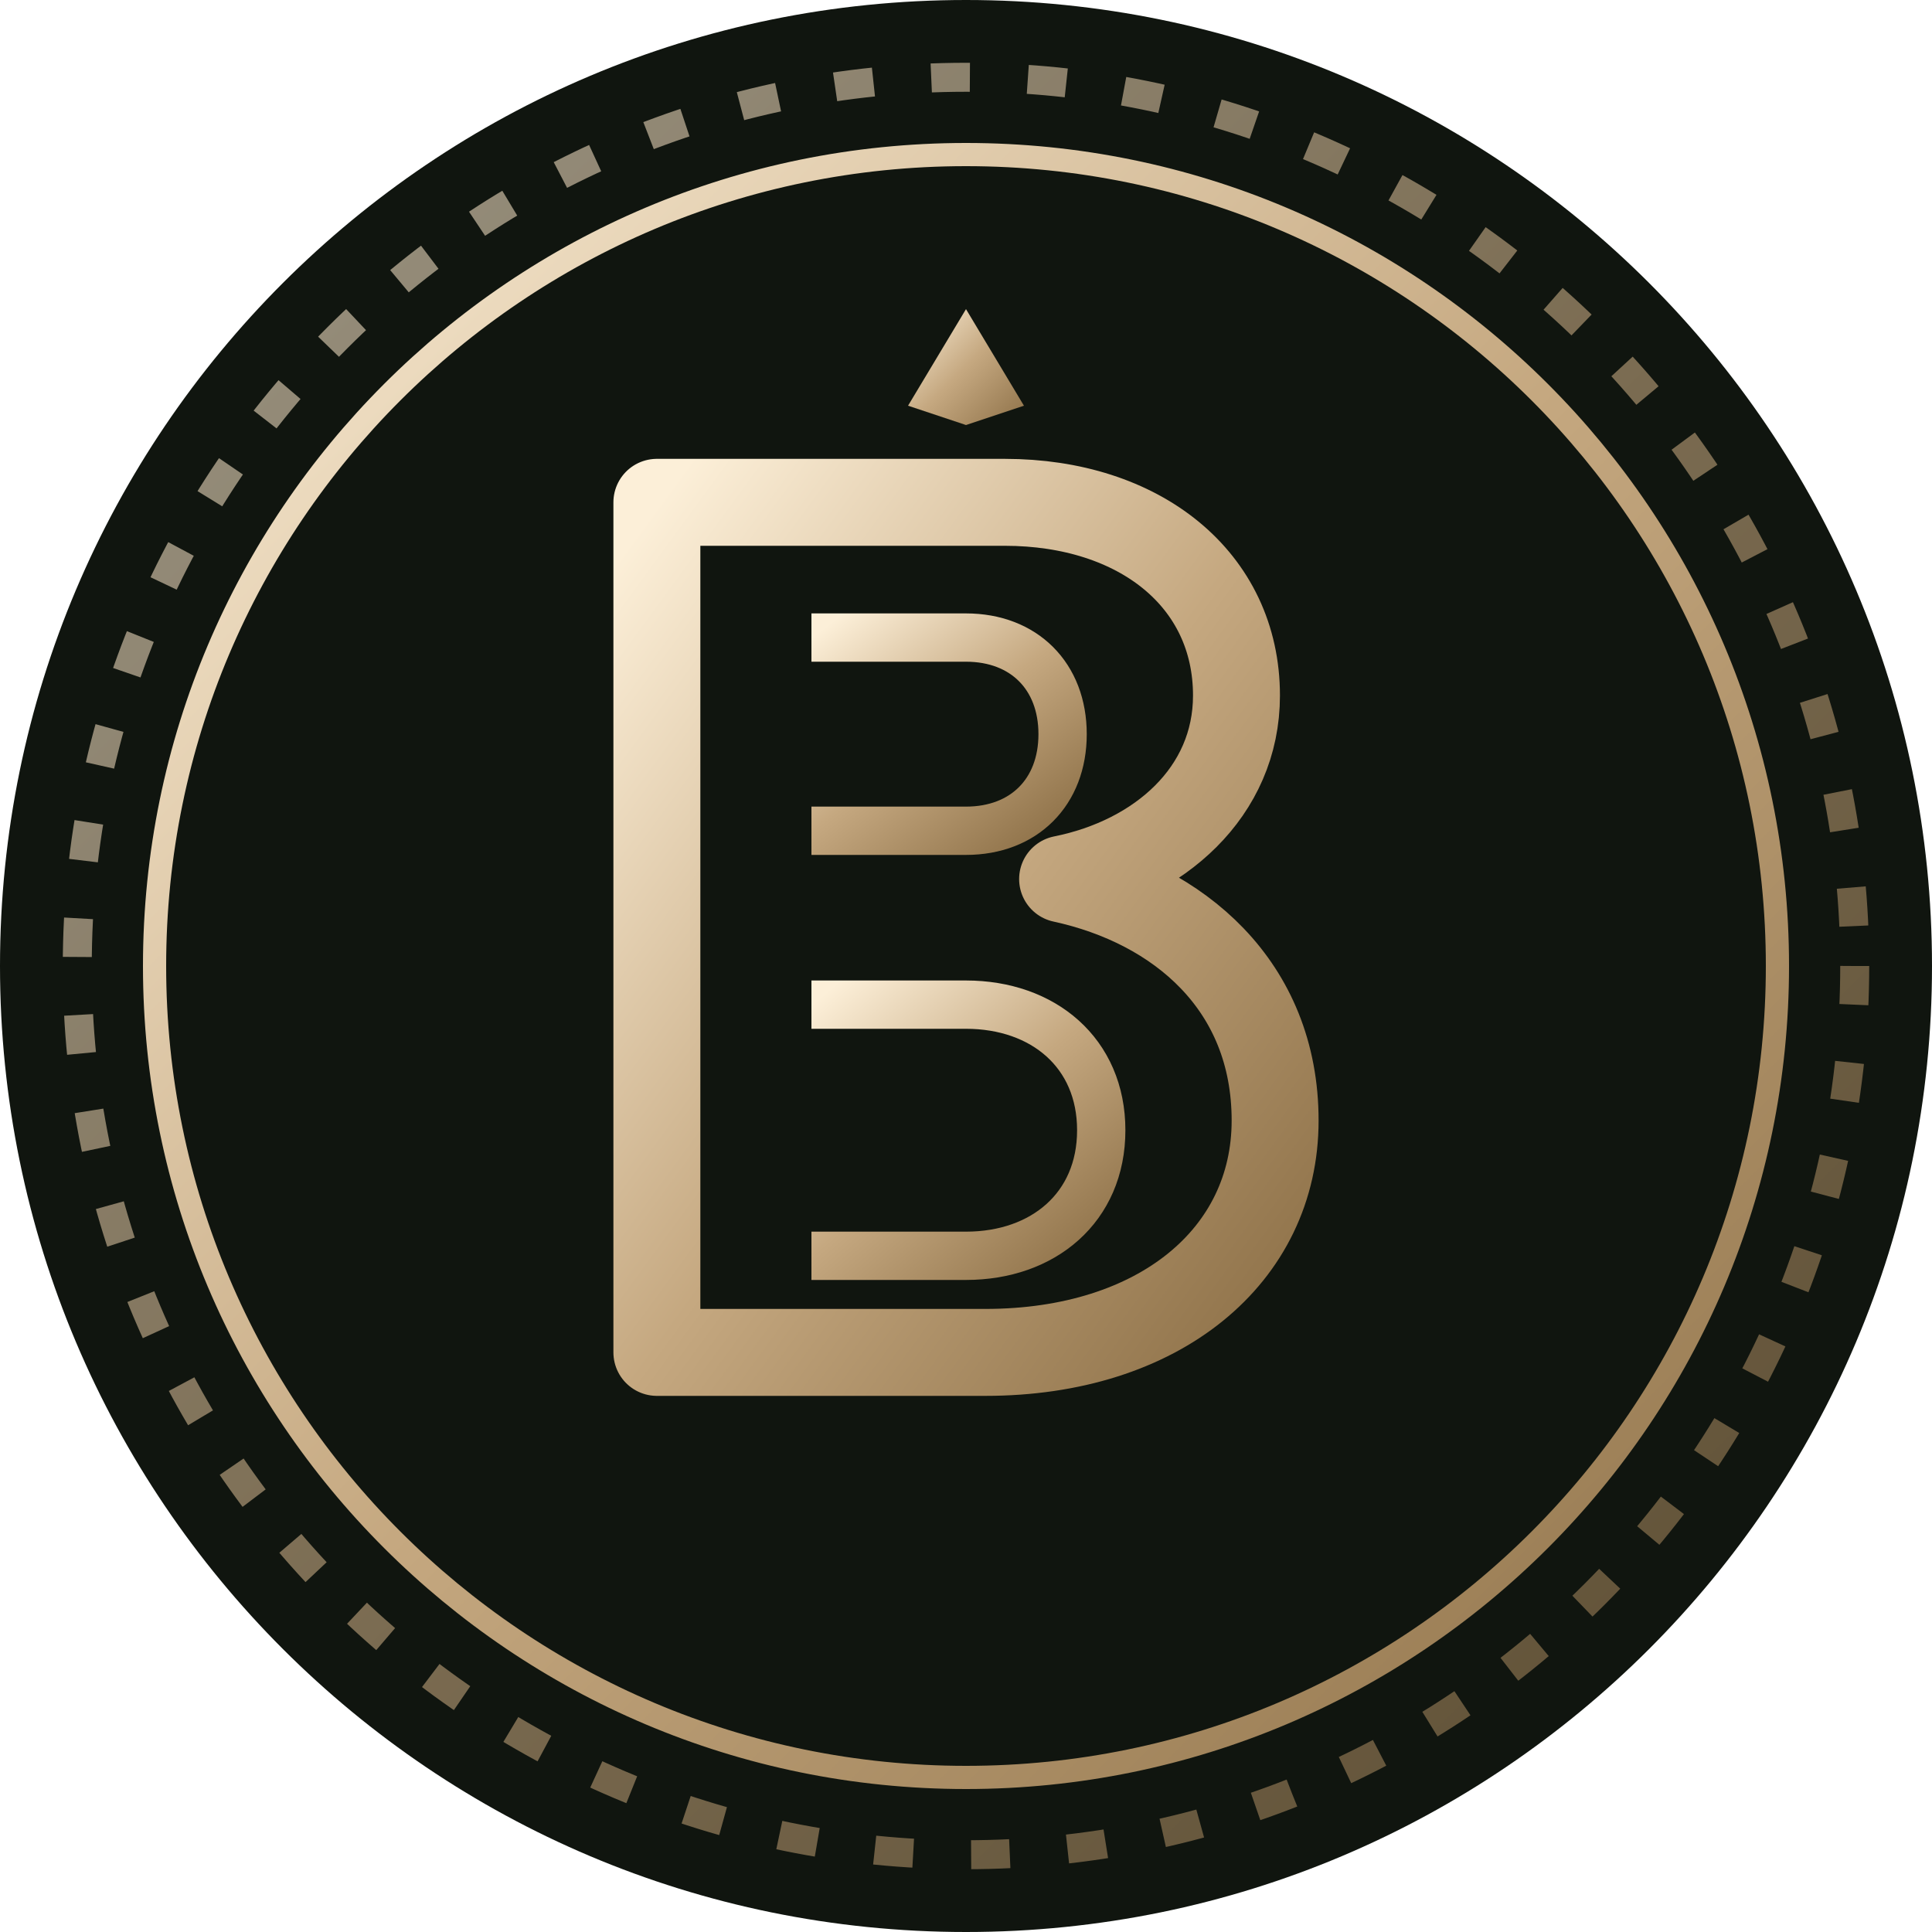
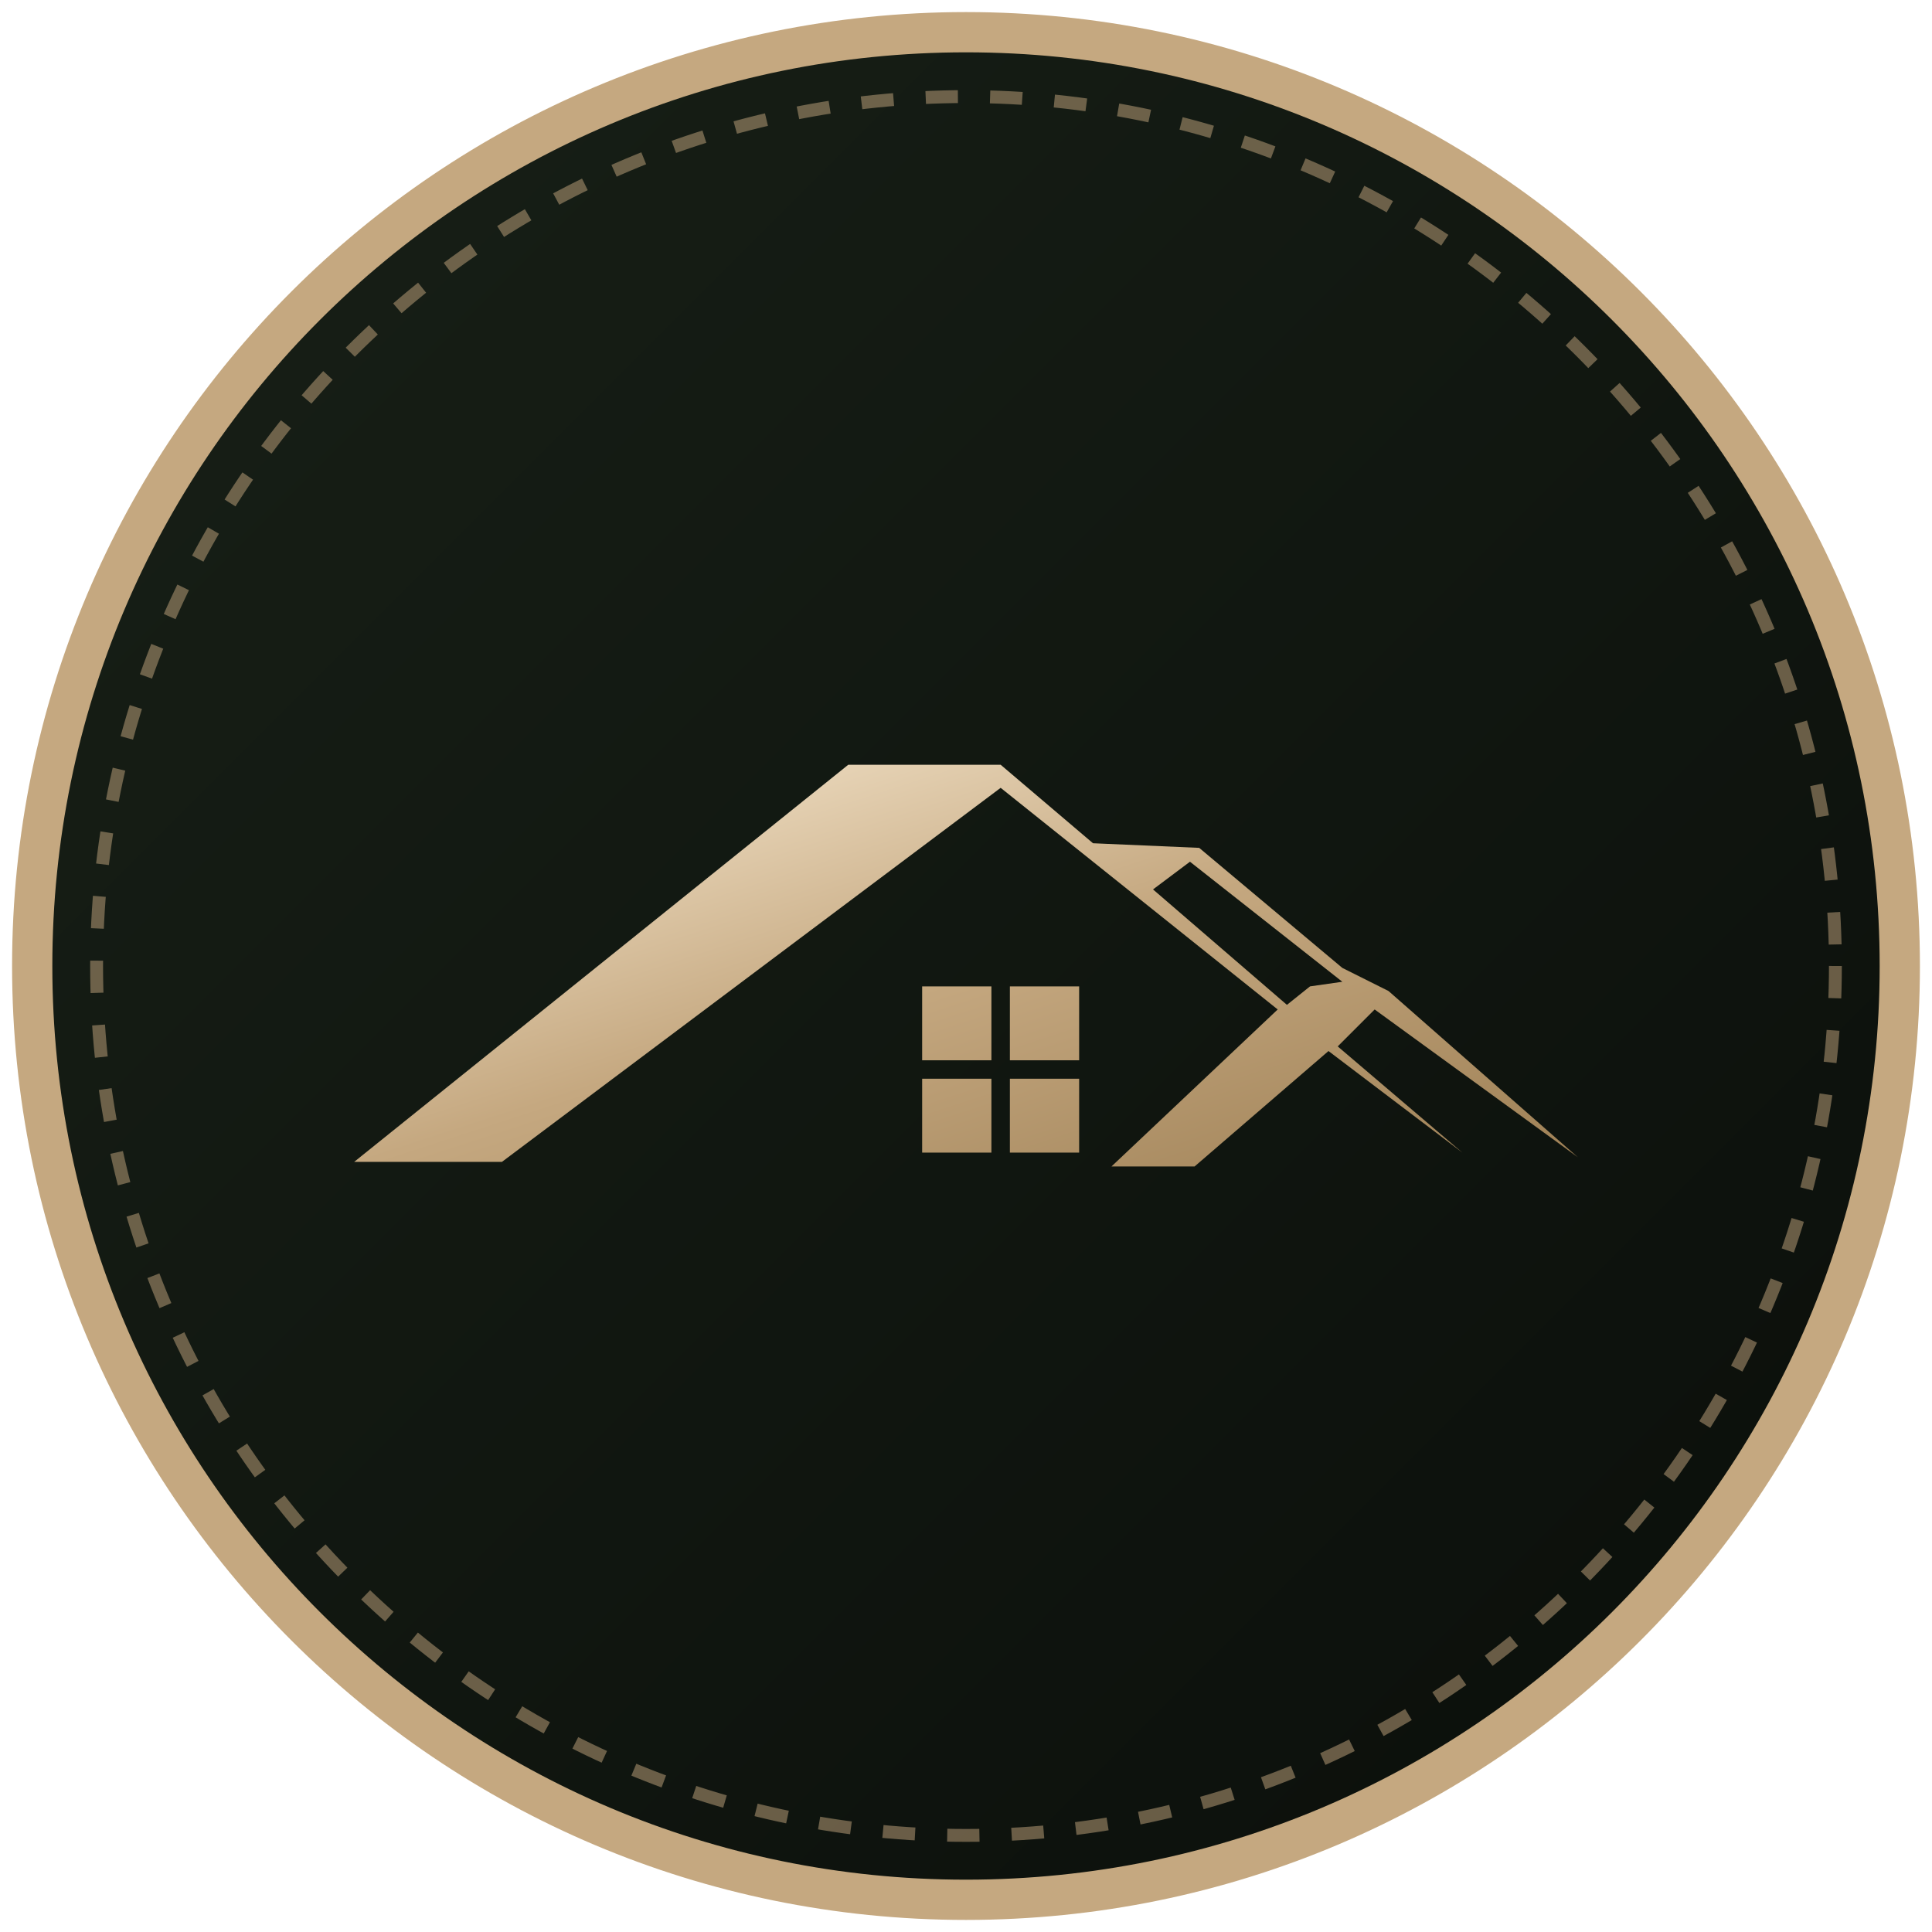
- <svg xmlns="http://www.w3.org/2000/svg" viewBox="0 0 100 100" fill="none">
+ <svg xmlns="http://www.w3.org/2000/svg" viewBox="0 0 120 120" width="120" height="120">
  <defs>
-     <linearGradient id="goldGradFav" x1="0%" y1="0%" x2="100%" y2="100%">
+     <linearGradient id="bgGrad" x1="0%" y1="0%" x2="100%" y2="100%">
+       <stop offset="0%" stop-color="#182017" />
+       <stop offset="100%" stop-color="#0A0E0A" />
+     </linearGradient>
+     <linearGradient id="goldRoof" x1="0%" y1="0%" x2="100%" y2="100%">
      <stop offset="0%" stop-color="#FCEFD8" />
      <stop offset="50%" stop-color="#C5A880" />
-       <stop offset="100%" stop-color="#8E7148" />
+       <stop offset="100%" stop-color="#9E8055" />
    </linearGradient>
  </defs>
-   <rect width="100" height="100" rx="50" fill="#10150F" />
-   <circle cx="50" cy="50" r="46" stroke="url(#goldGradFav)" stroke-width="1.5" stroke-dasharray="2 3" opacity="0.6" />
-   <circle cx="50" cy="50" r="42" stroke="url(#goldGradFav)" stroke-width="1.2" />
-   <path d="M34 26H52C59 26 64 30 64 36C64 41 60 44.5 55 45.5C61 46.8 66 51 66 58C66 65 60 70 51 70H34V26Z" stroke="url(#goldGradFav)" stroke-width="4.5" stroke-linecap="round" stroke-linejoin="round" />
-   <path d="M42 26V70" stroke="url(#goldGradFav)" stroke-width="3" />
-   <path d="M42 33H50C53 33 55 35 55 38C55 41 53 43 50 43H42" stroke="url(#goldGradFav)" stroke-width="2.5" />
-   <path d="M42 52H50C54 52 57 54.5 57 58.5C57 62.5 54 65 50 65H42" stroke="url(#goldGradFav)" stroke-width="2.5" />
-   <path d="M50 16L53 21L50 22L47 21L50 16Z" fill="url(#goldGradFav)" />
+   <circle cx="60" cy="60" r="58" fill="url(#bgGrad)" stroke="#C5A880" stroke-width="2.5" />
+   <circle cx="60" cy="60" r="54" fill="none" stroke="#C5A880" stroke-width="0.8" stroke-dasharray="2 2" opacity="0.5" />
+   <g transform="translate(22, 47.5) scale(0.2868)" fill="url(#goldRoof)">
+     <path fill-rule="evenodd" d="M 123 48 L 123 64 L 138 64 L 138 48 Z M 142 48 L 142 64 L 157 64 L 157 48 Z M 123 68 L 123 84 L 138 84 L 138 68 Z M 142 68 L 142 84 L 157 84 L 157 68 Z M 0 86 L 32 86 L 140 5 L 200 53 L 164 87 L 182 87 L 211 62 L 240 84 L 213 61 L 221 53 L 265 85 L 224 49 L 214 44 L 183 18 L 160 17 L 140 0 L 107 0 Z M 173 27 L 181 21 L 214 47 L 207 48 L 202 52 Z" />
+   </g>
</svg>
